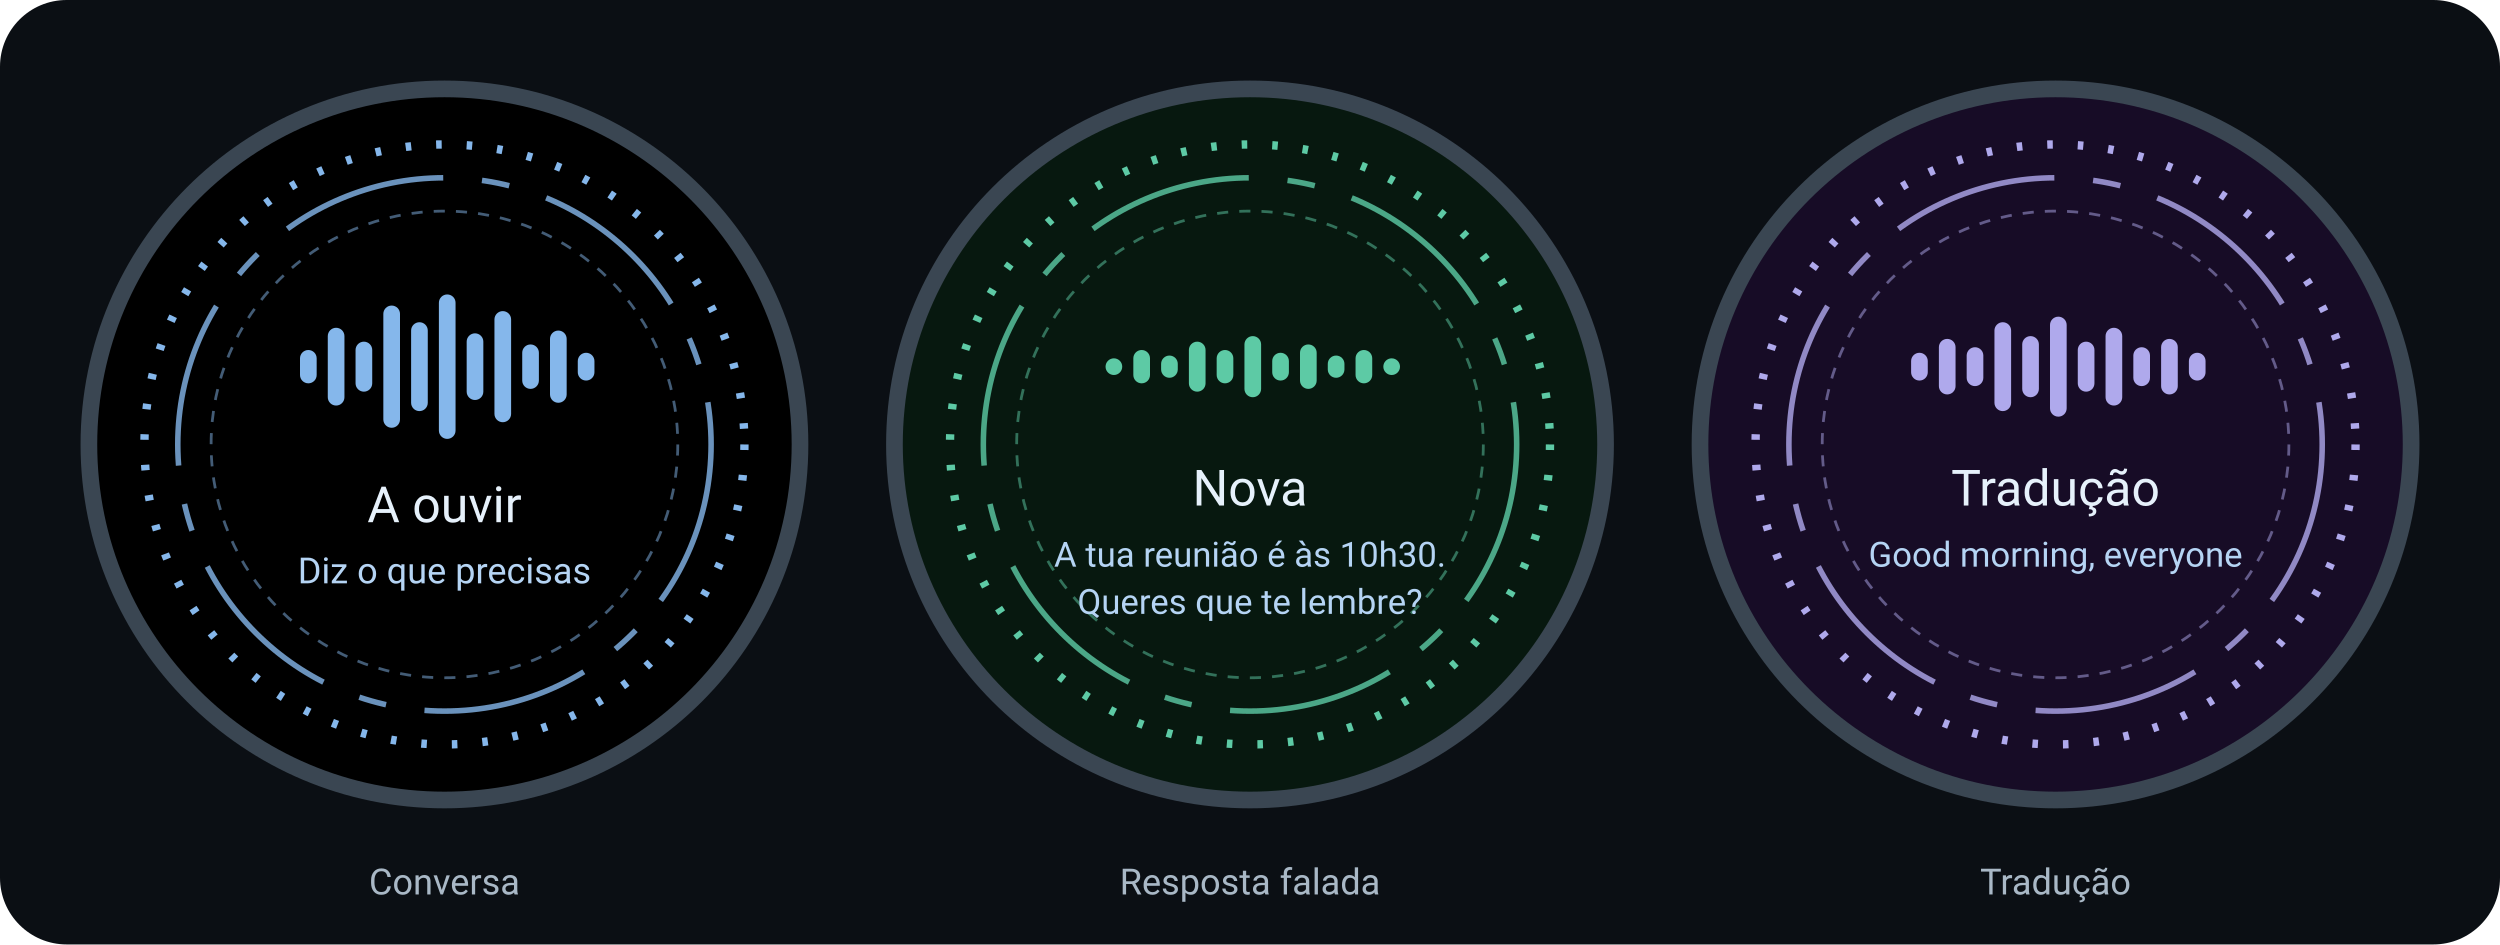
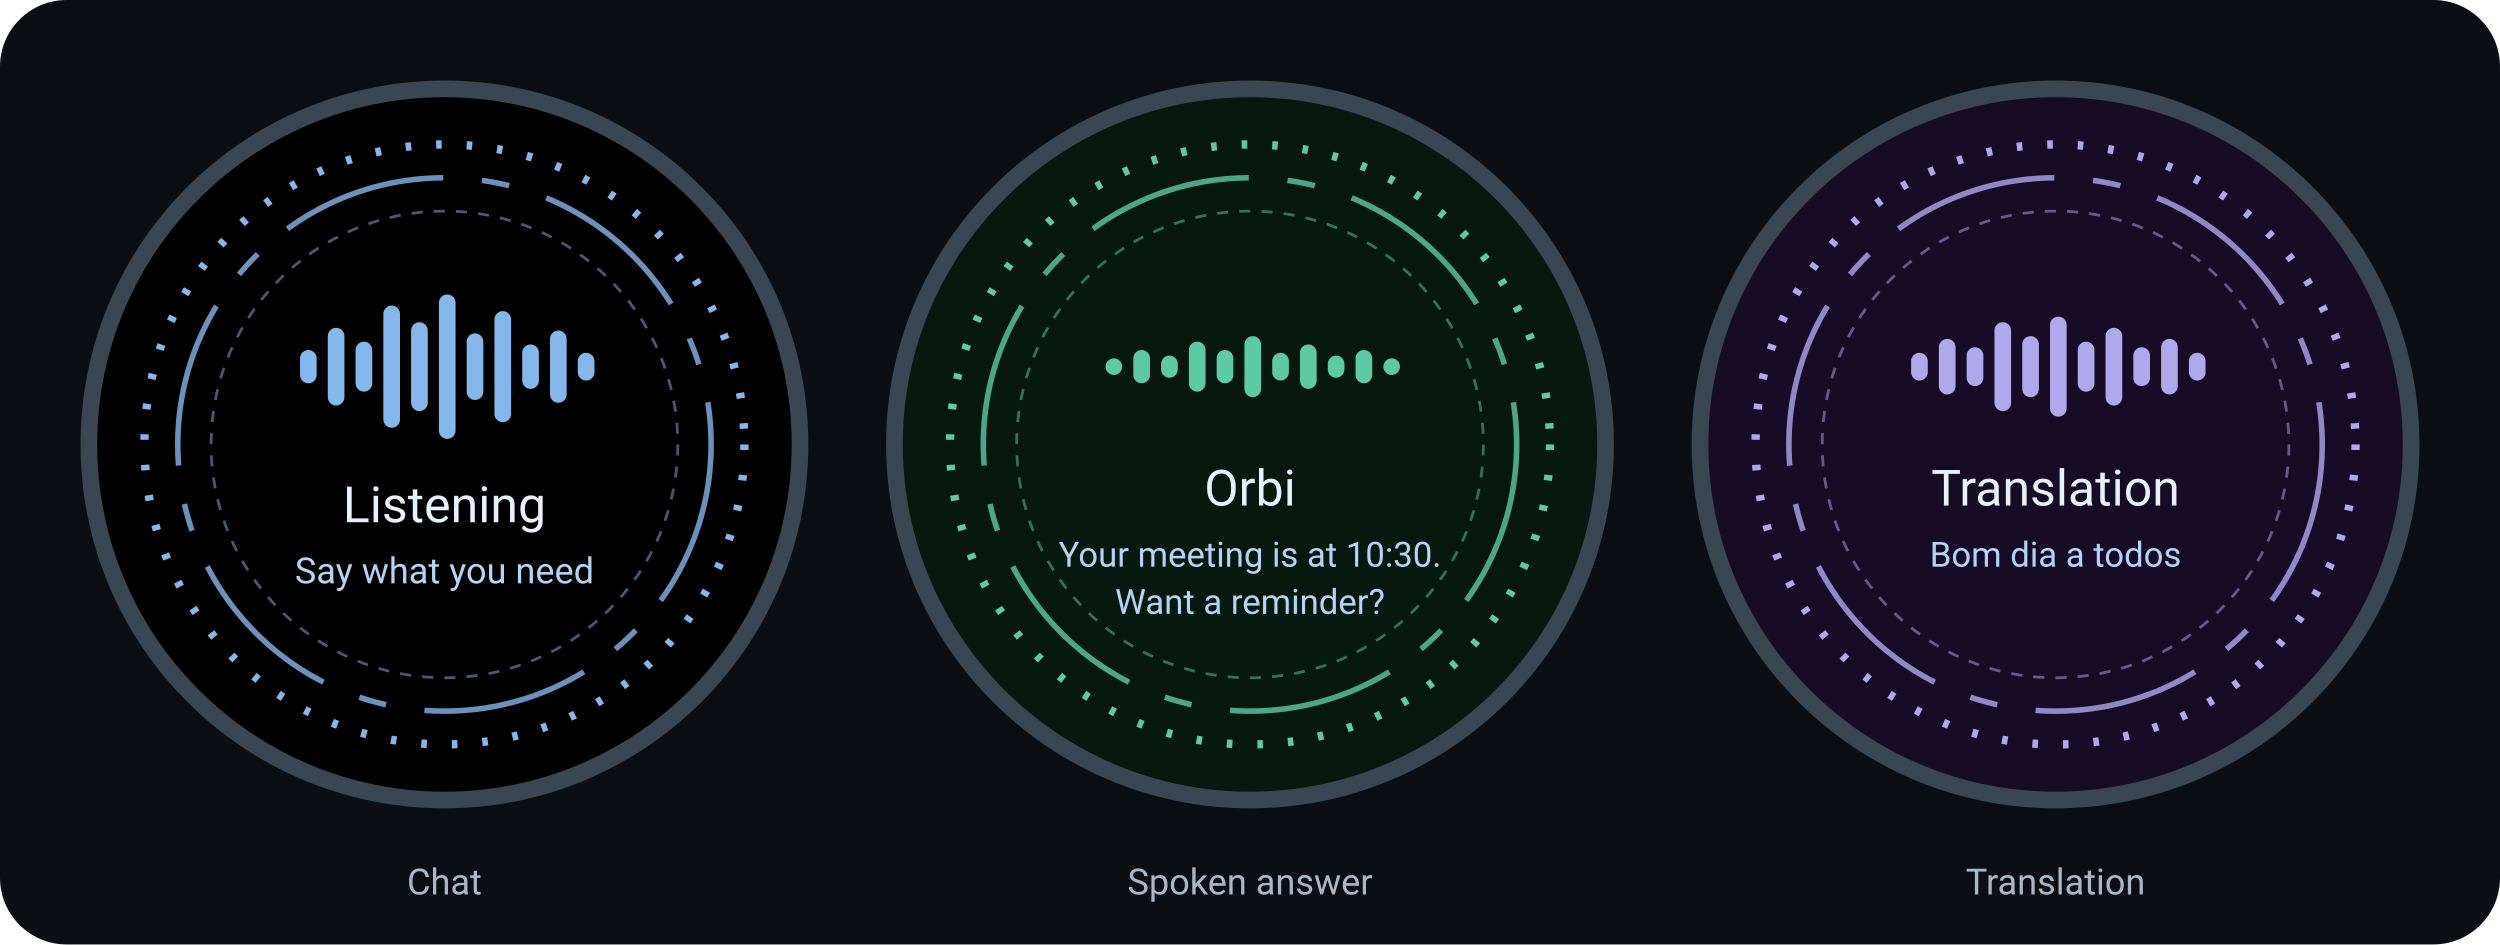
<svg xmlns="http://www.w3.org/2000/svg" viewBox="0 0 900 340" width="900" height="340" font-family="Segoe UI, Roboto, Arial, sans-serif">
  <rect width="900" height="340" rx="24" fill="#0B0F14" />
  <g id="a" transform="translate(160,160)">
    <circle r="128" fill="#000000" stroke="#3A4652" stroke-width="6" />
    <circle r="108" fill="none" stroke="#85B7EB" stroke-width="3" stroke-dasharray="2 9" />
    <circle r="96" fill="none" stroke="#85B7EB" stroke-width="2" stroke-dasharray="60 14 10 14" opacity="0.8" />
    <circle r="84" fill="none" stroke="#85B7EB" stroke-width="1" stroke-dasharray="4 4" opacity="0.5" />
    <g fill="#85B7EB">
      <rect x="-52" y="-34" width="6" height="12" rx="3" />
      <rect x="-42" y="-42" width="6" height="28" rx="3" />
      <rect x="-32" y="-37" width="6" height="18" rx="3" />
      <rect x="-22" y="-50" width="6" height="44" rx="3" />
      <rect x="-12" y="-44" width="6" height="32" rx="3" />
      <rect x="-2" y="-54" width="6" height="52" rx="3" />
      <rect x="8" y="-40" width="6" height="24" rx="3" />
      <rect x="18" y="-48" width="6" height="40" rx="3" />
      <rect x="28" y="-36" width="6" height="16" rx="3" />
      <rect x="38" y="-41" width="6" height="26" rx="3" />
      <rect x="48" y="-33" width="6" height="10" rx="3" />
    </g>
-     <text y="28" text-anchor="middle" font-size="18" fill="#E6F1FB">A ouvir</text>
-     <text y="50" text-anchor="middle" font-size="13" fill="#B5D4F4">Diz o que precisas</text>
+     <text y="28" text-anchor="middle" font-size="18" fill="#E6F1FB">Listening</text>
+     <text y="50" text-anchor="middle" font-size="13" fill="#B5D4F4">Say what you need</text>
  </g>
  <g transform="translate(450,160)">
    <circle r="128" fill="#07180F" stroke="#3A4652" stroke-width="6" />
    <circle r="108" fill="none" stroke="#5DCAA5" stroke-width="3" stroke-dasharray="2 9" />
    <circle r="96" fill="none" stroke="#5DCAA5" stroke-width="2" stroke-dasharray="60 14 10 14" opacity="0.8" />
    <circle r="84" fill="none" stroke="#5DCAA5" stroke-width="1" stroke-dasharray="4 4" opacity="0.5" />
    <g fill="#5DCAA5">
      <rect x="-52" y="-31" width="6" height="6" rx="3" />
      <rect x="-42" y="-34" width="6" height="12" rx="3" />
      <rect x="-32" y="-32" width="6" height="8" rx="3" />
      <rect x="-22" y="-37" width="6" height="18" rx="3" />
      <rect x="-12" y="-34" width="6" height="12" rx="3" />
      <rect x="-2" y="-39" width="6" height="22" rx="3" />
      <rect x="8" y="-33" width="6" height="10" rx="3" />
      <rect x="18" y="-36" width="6" height="16" rx="3" />
      <rect x="28" y="-32" width="6" height="8" rx="3" />
      <rect x="38" y="-34" width="6" height="12" rx="3" />
      <rect x="48" y="-31" width="6" height="6" rx="3" />
    </g>
-     <text y="22" text-anchor="middle" font-size="18" fill="#E6F1FB">Nova</text>
-     <text y="44" text-anchor="middle" font-size="12.5" fill="#B5D4F4">A tua reunião é às 10h30.</text>
-     <text y="61" text-anchor="middle" font-size="12.5" fill="#B5D4F4">Queres que te lembre?</text>
+     <text y="22" text-anchor="middle" font-size="18" fill="#E6F1FB">Orbi</text>
+     <text y="44" text-anchor="middle" font-size="12.5" fill="#B5D4F4">Your meeting is at 10:30.</text>
+     <text y="61" text-anchor="middle" font-size="12.5" fill="#B5D4F4">Want a reminder?</text>
  </g>
  <g transform="translate(740,160)">
    <circle r="128" fill="#170C26" stroke="#3A4652" stroke-width="6" />
    <circle r="108" fill="none" stroke="#AFA9EC" stroke-width="3" stroke-dasharray="2 9" />
    <circle r="96" fill="none" stroke="#AFA9EC" stroke-width="2" stroke-dasharray="60 14 10 14" opacity="0.8" />
    <circle r="84" fill="none" stroke="#AFA9EC" stroke-width="1" stroke-dasharray="4 4" opacity="0.5" />
    <g fill="#AFA9EC">
      <rect x="-52" y="-33" width="6" height="10" rx="3" />
      <rect x="-42" y="-38" width="6" height="20" rx="3" />
      <rect x="-32" y="-35" width="6" height="14" rx="3" />
      <rect x="-22" y="-44" width="6" height="32" rx="3" />
      <rect x="-12" y="-39" width="6" height="22" rx="3" />
      <rect x="-2" y="-46" width="6" height="36" rx="3" />
      <rect x="8" y="-37" width="6" height="18" rx="3" />
      <rect x="18" y="-42" width="6" height="28" rx="3" />
      <rect x="28" y="-35" width="6" height="14" rx="3" />
      <rect x="38" y="-38" width="6" height="20" rx="3" />
      <rect x="48" y="-33" width="6" height="10" rx="3" />
    </g>
-     <text y="22" text-anchor="middle" font-size="18" fill="#E6F1FB">Tradução</text>
-     <text y="44" text-anchor="middle" font-size="12.5" fill="#B5D4F4">Good morning, everyone</text>
+     <text y="22" text-anchor="middle" font-size="18" fill="#E6F1FB">Translation</text>
+     <text y="44" text-anchor="middle" font-size="12.5" fill="#B5D4F4">Bom dia a todos</text>
  </g>
-   <text x="160" y="322" text-anchor="middle" font-size="13" fill="#A9B8C6">Conversa</text>
-   <text x="450" y="322" text-anchor="middle" font-size="13" fill="#A9B8C6">Resposta falada</text>
-   <text x="740" y="322" text-anchor="middle" font-size="13" fill="#A9B8C6">Tradução</text>
+   <text x="160" y="322" text-anchor="middle" font-size="13" fill="#A9B8C6">Chat</text>
+   <text x="450" y="322" text-anchor="middle" font-size="13" fill="#A9B8C6">Spoken answer</text>
+   <text x="740" y="322" text-anchor="middle" font-size="13" fill="#A9B8C6">Translation</text>
</svg>
